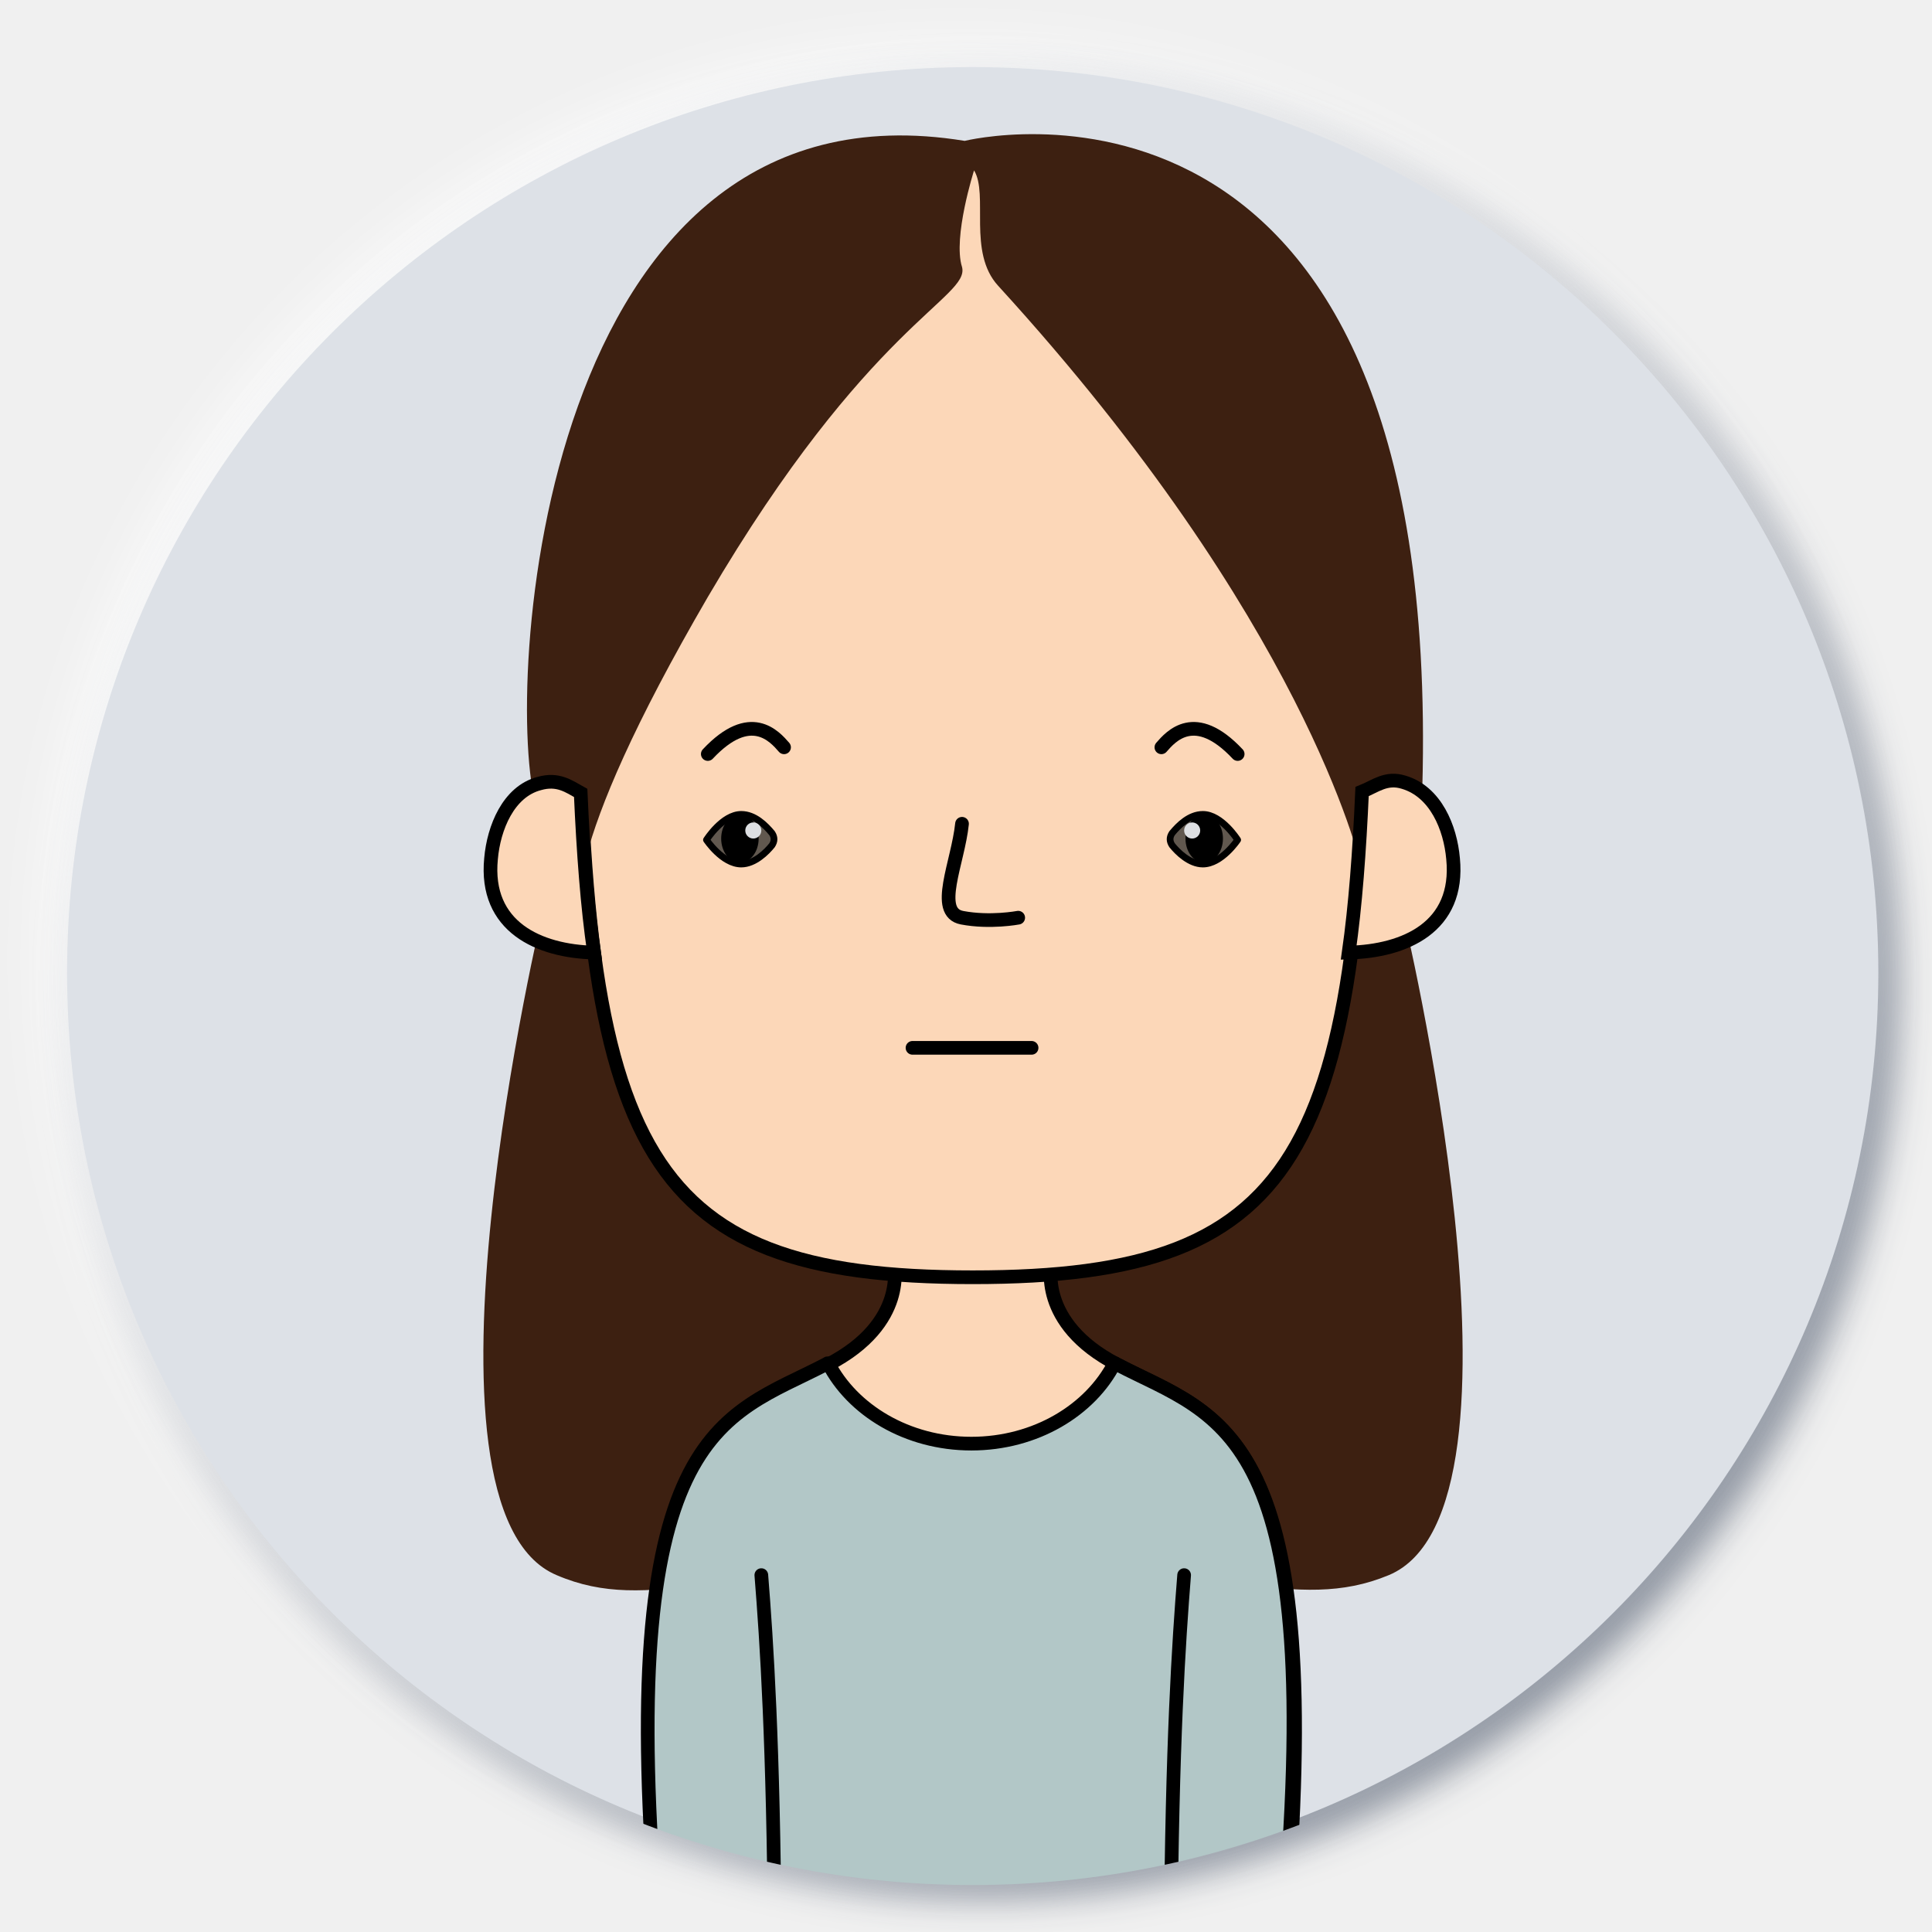
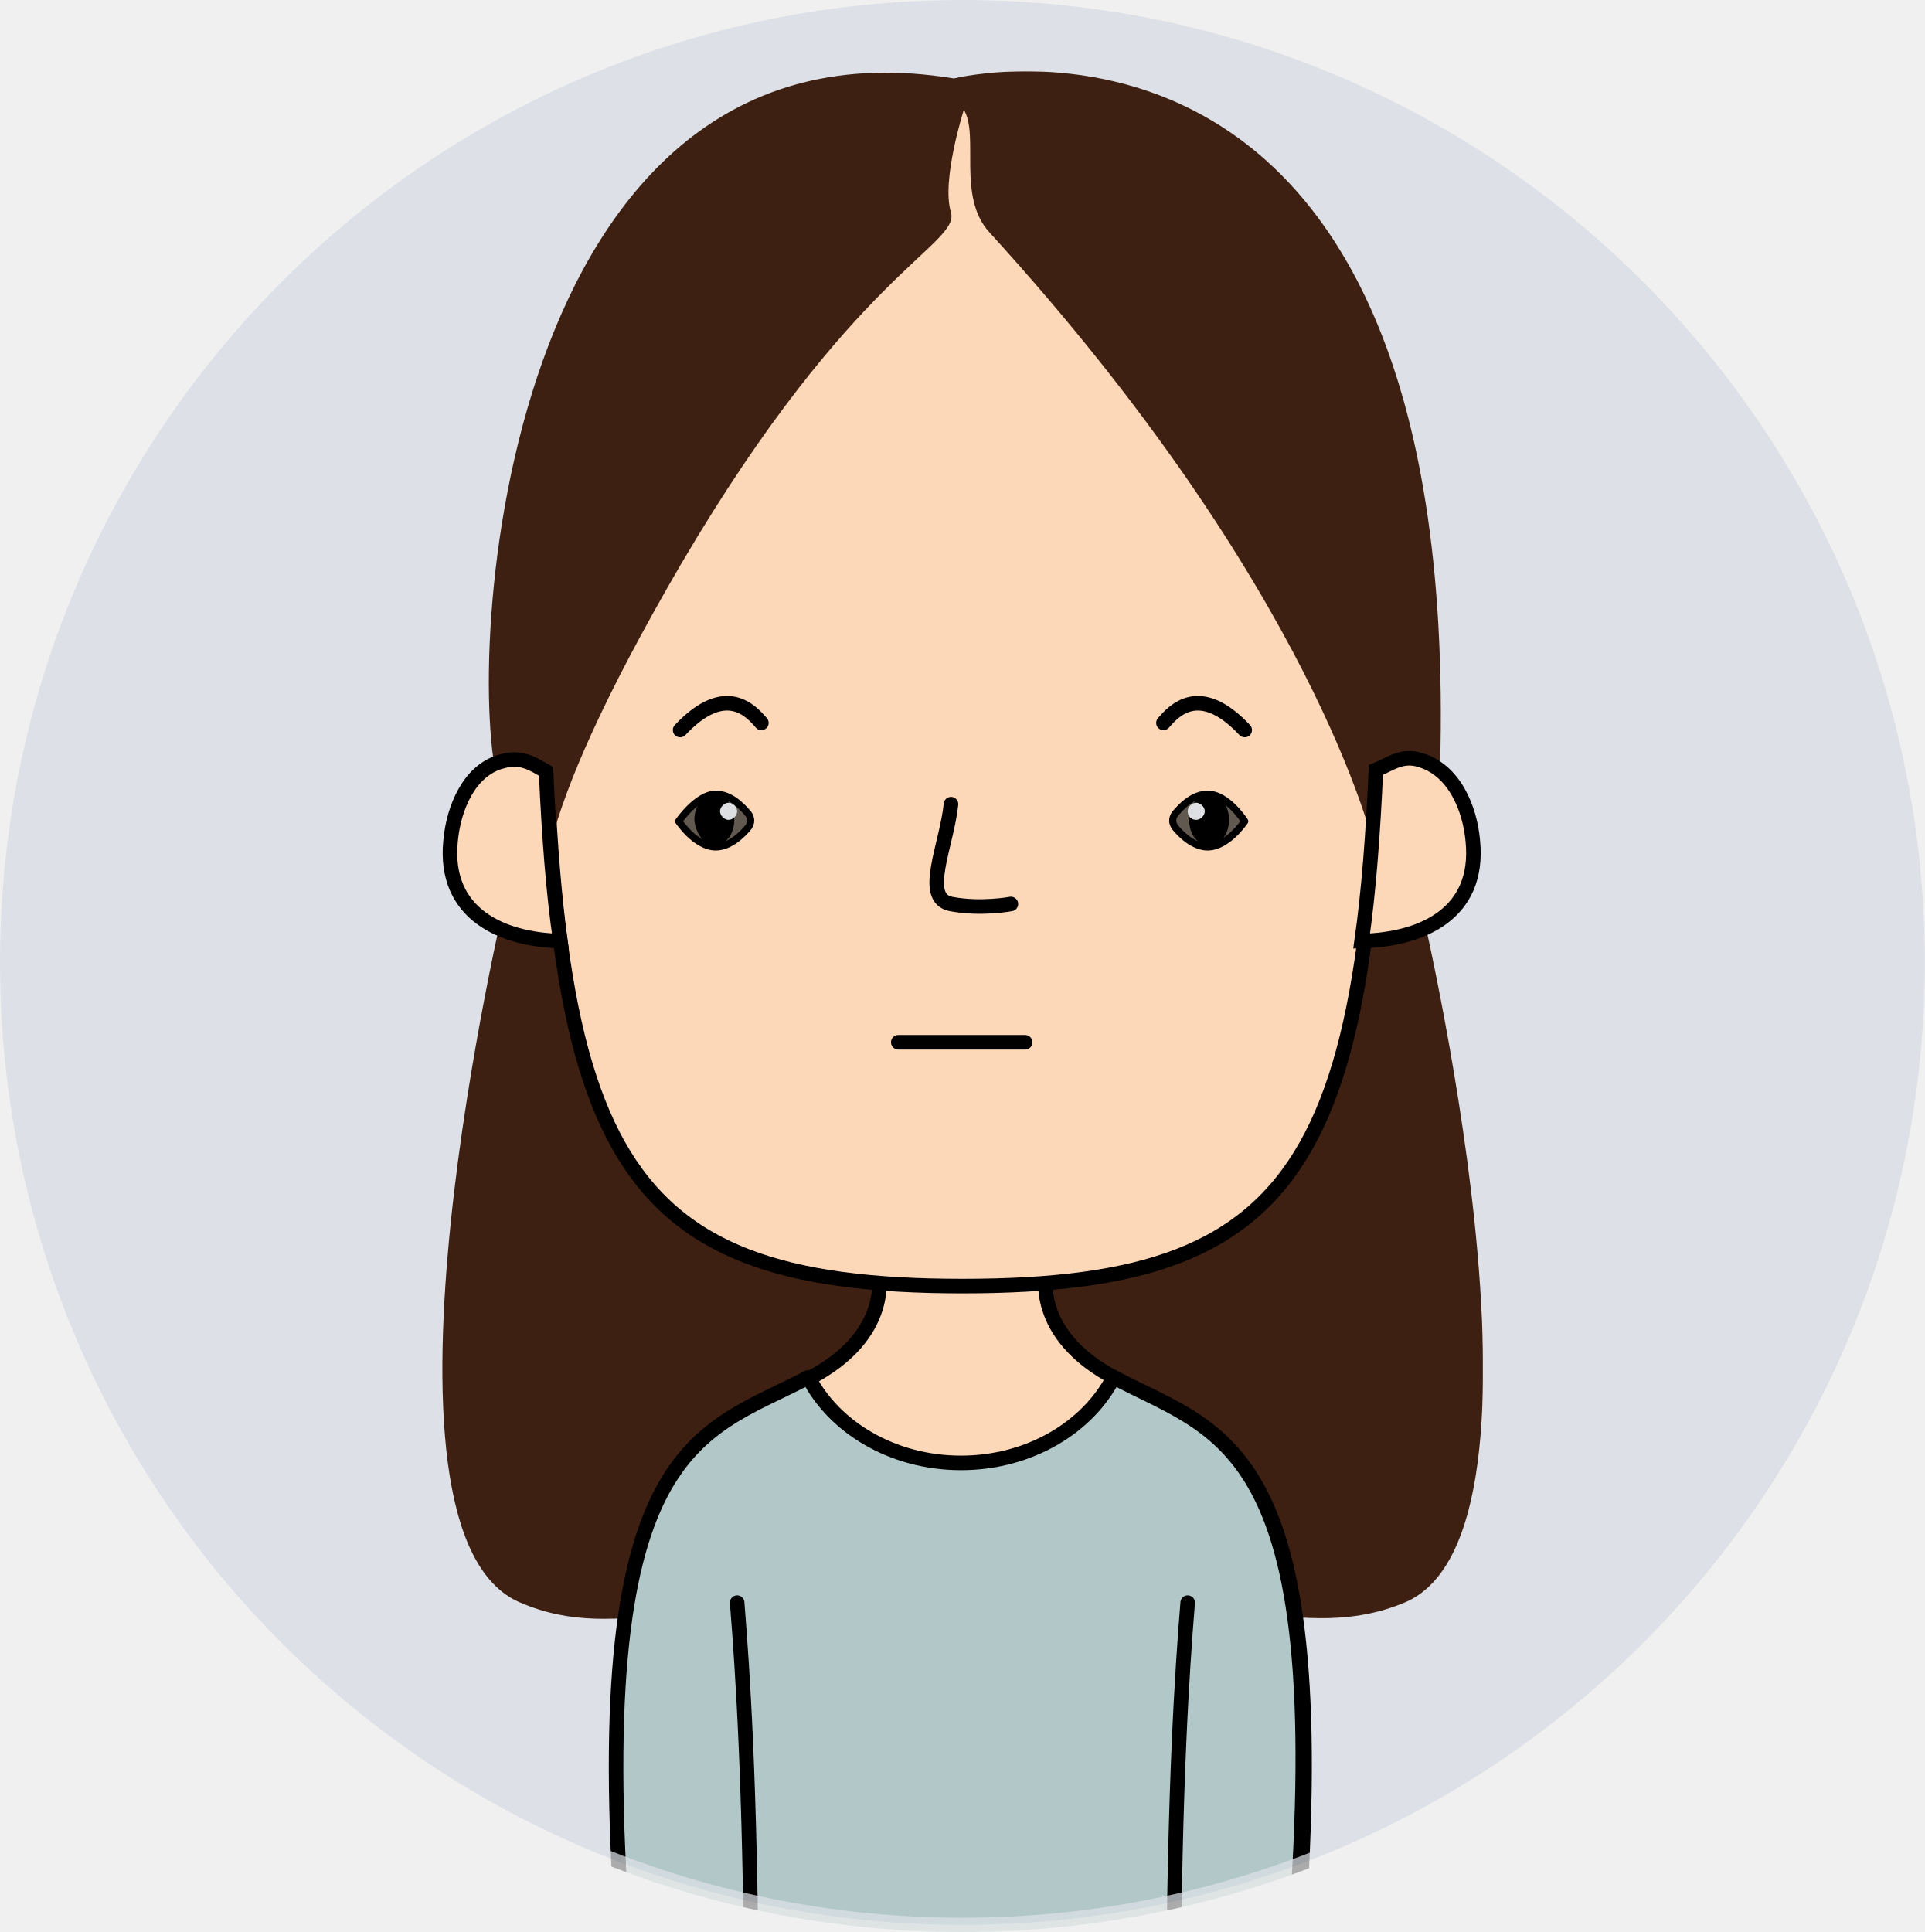
- <svg xmlns="http://www.w3.org/2000/svg" width="144" height="144" viewBox="0 0 144 144" fill="none">
-   <g filter="url(#filter0_dd)">
-     <path fill-rule="evenodd" clip-rule="evenodd" d="M72.5 140C109.779 140 140 109.779 140 72.5C140 35.221 109.779 5 72.5 5C35.221 5 5 35.221 5 72.5C5 109.779 35.221 140 72.5 140Z" fill="#DDE1E7" />
-   </g>
-   <mask id="mask0" mask-type="alpha" maskUnits="userSpaceOnUse" x="4" y="4" width="137" height="137">
-     <path fill-rule="evenodd" clip-rule="evenodd" d="M72.5 140C109.779 140 140 109.779 140 72.5C140 35.221 109.779 5 72.5 5C35.221 5 5 35.221 5 72.5C5 109.779 35.221 140 72.5 140Z" fill="white" stroke="#4A4A4A" />
-   </mask>
-   <g mask="url(#mask0)">
-     <path d="M104.512 67.8H40.488C40.488 67.8 29.817 112.5 41.485 117.4C48.466 120.4 54.25 116.5 72.5 116.5C90.75 116.5 96.534 120.3 103.515 117.4C115.283 112.5 104.512 67.8 104.512 67.8Z" fill="#3D2011" />
-     <path d="M83.273 101.7C77.289 98.6 78.386 94.2 78.386 94.2H66.618C66.618 94.2 67.715 98.6 61.732 101.7C54.053 105.7 45.875 106.3 49.266 144.5C70.607 144.5 74.397 144.5 95.739 144.5C99.129 106.3 90.952 105.7 83.273 101.7Z" fill="#FCD7B8" stroke="black" stroke-width="1.02" stroke-miterlimit="10" />
-     <path d="M72.502 11.7C70.508 11.6 43.083 11.1 43.083 44.8C43.083 85.7 47.371 95.2 72.502 95.2C97.633 95.2 101.922 85.7 101.922 44.8C101.922 11.1 74.596 11.6 72.502 11.7Z" fill="#FCD7B8" stroke="black" stroke-width="1.02" stroke-miterlimit="10" />
-     <path d="M86.563 55.7C87.261 54.9 89.056 52.8 92.248 56.2" stroke="black" stroke-width="1.02" stroke-miterlimit="10" stroke-linecap="round" stroke-linejoin="round" />
-     <path d="M58.439 55.7C57.741 54.9 55.946 52.8 52.755 56.2" stroke="black" stroke-width="1.02" stroke-miterlimit="10" stroke-linecap="round" stroke-linejoin="round" />
-     <path d="M68.013 78.1H76.888" stroke="black" stroke-width="1.02" stroke-miterlimit="10" stroke-linecap="round" stroke-linejoin="round" />
-     <path d="M89.655 60.7C88.658 60.7 87.86 61.5 87.361 62.1C87.162 62.4 87.162 62.7 87.361 63C87.76 63.5 88.658 64.4 89.655 64.4C91.051 64.4 92.248 62.6 92.248 62.6C92.248 62.6 91.051 60.7 89.655 60.7Z" fill="#61584F" stroke="black" stroke-width="0.5" stroke-miterlimit="10" stroke-linecap="round" stroke-linejoin="round" />
-     <path d="M89.755 64.3C90.526 64.3 91.151 63.494 91.151 62.5C91.151 61.506 90.526 60.7 89.755 60.7C88.984 60.7 88.359 61.506 88.359 62.5C88.359 63.494 88.984 64.3 89.755 64.3Z" fill="black" />
-     <path d="M88.858 62.5C89.188 62.5 89.456 62.231 89.456 61.9C89.456 61.569 89.188 61.3 88.858 61.3C88.527 61.3 88.259 61.569 88.259 61.9C88.259 62.231 88.527 62.5 88.858 62.5Z" fill="#DDDFE2" />
-     <path d="M55.248 60.7C56.245 60.7 57.043 61.5 57.542 62.1C57.741 62.4 57.741 62.7 57.542 63C57.143 63.5 56.245 64.4 55.248 64.4C53.852 64.4 52.655 62.6 52.655 62.6C52.655 62.6 53.852 60.7 55.248 60.7Z" fill="#61584F" stroke="black" stroke-width="0.5" stroke-miterlimit="10" stroke-linecap="round" stroke-linejoin="round" />
-     <path d="M55.149 64.3C55.92 64.3 56.545 63.494 56.545 62.5C56.545 61.506 55.92 60.7 55.149 60.7C54.377 60.7 53.752 61.506 53.752 62.5C53.752 63.494 54.377 64.3 55.149 64.3Z" fill="black" />
-     <path d="M56.146 62.5C56.476 62.5 56.744 62.231 56.744 61.9C56.744 61.569 56.476 61.3 56.146 61.3C55.816 61.3 55.548 61.569 55.548 61.9C55.548 62.231 55.816 62.5 56.146 62.5Z" fill="#DDDFE2" />
-     <path d="M71.903 10.5C40.09 5.3 37.497 51.8 39.99 60.2C41.287 63.9 40.489 67.8 40.489 67.8H43.481C43.481 67.8 43.281 65.4 43.68 63.9C44.678 60.1 47.171 54.1 52.755 44.5C64.723 24.1 72.302 22.2 71.704 19.9C71.005 17.7 72.601 12.7 72.601 12.7C73.698 14.5 72.102 18.8 74.396 21.3C97.234 46.3 101.322 64.1 101.422 64.5C101.522 65 101.721 67.7 101.721 67.7H104.713C104.713 67.7 106.109 62.4 106.01 58.8C107.605 1.6 71.903 10.5 71.903 10.5Z" fill="#3D2011" />
-     <path d="M83.271 101.7C83.171 101.7 83.171 101.6 83.072 101.6C81.276 105.1 77.188 107.6 72.401 107.6C67.614 107.6 63.525 105.1 61.73 101.6C61.63 101.6 61.63 101.7 61.531 101.7C53.852 105.7 45.674 106.3 49.065 144.5C70.406 144.5 74.196 144.5 95.537 144.5C99.127 106.3 90.95 105.7 83.271 101.7Z" fill="#B2C7C7" stroke="black" stroke-width="1.02" stroke-miterlimit="10" />
-     <path d="M88.258 117.4C87.859 122.4 87.36 129.9 87.26 144.5" stroke="black" stroke-width="1.02" stroke-miterlimit="10" stroke-linecap="round" stroke-linejoin="round" />
-     <path d="M56.745 117.4C57.144 122.4 57.642 129.9 57.742 144.5" stroke="black" stroke-width="1.02" stroke-miterlimit="10" stroke-linecap="round" stroke-linejoin="round" />
-     <path d="M71.703 61.4C71.404 64.3 69.609 68 71.703 68.4C73.797 68.8 75.891 68.4 75.891 68.4" stroke="black" stroke-width="1.02" stroke-miterlimit="10" stroke-linecap="round" stroke-linejoin="round" />
-     <path d="M108.303 64C108.103 61.7 107.006 59 104.613 58.3C103.317 57.9 102.519 58.6 101.521 59C101.322 63.5 101.023 67.5 100.524 71C104.713 70.9 108.802 69.1 108.303 64Z" fill="#FCD7B8" stroke="black" stroke-width="1.02" stroke-miterlimit="10" />
-     <path d="M43.281 59.1C42.383 58.6 41.585 58 40.189 58.4C37.895 59 36.798 61.7 36.599 64C36.1 69.1 40.189 70.9 44.278 71C43.779 67.6 43.48 63.6 43.281 59.1Z" fill="#FCD7B8" stroke="black" stroke-width="1.02" stroke-miterlimit="10" />
+ <svg xmlns="http://www.w3.org/2000/svg" version="1.1" id="Calque_1" x="0px" y="0px" viewBox="0 0 135 135.5" style="enable-background:new 0 0 135 135.5;" xml:space="preserve">
+   <style type="text/css">
+ 	.st0{fill-rule:evenodd;clip-rule:evenodd;fill:#DDE1E7;}
+ 	.st1{fill-rule:evenodd;clip-rule:evenodd;fill:#FFFFFF;filter:url(#Adobe_OpacityMaskFilter);stroke:#4A4A4A;}
+ 	.st2{mask:url(#mask0_1_);}
+ 	.st3{fill:#3D2011;}
+ 	.st4{fill:#FCD7B8;stroke:#000000;stroke-width:1.02;stroke-miterlimit:10;}
+ 	.st5{fill:none;stroke:#000000;stroke-width:1.02;stroke-linecap:round;stroke-linejoin:round;stroke-miterlimit:10;}
+ 	.st6{fill:#61584F;stroke:#000000;stroke-width:0.5;stroke-linecap:round;stroke-linejoin:round;stroke-miterlimit:10;}
+ 	.st7{fill:#DDDFE2;}
+ 	.st8{fill:#B2C7C7;stroke:#000000;stroke-width:1.02;stroke-miterlimit:10;}
+ </style>
+   <g>
+     <path class="st0" d="M67.5,135c37.3,0,67.5-30.2,67.5-67.5C135,30.2,104.8,0,67.5,0C30.2,0,0,30.2,0,67.5   C0,104.8,30.2,135,67.5,135z" />
  </g>
  <defs>
-     <filter id="filter0_dd" x="0" y="0" width="144" height="144" filterUnits="userSpaceOnUse" color-interpolation-filters="sRGB">
-       <feFlood flood-opacity="0" result="BackgroundImageFix" />
-       <feColorMatrix in="SourceAlpha" type="matrix" values="0 0 0 0 0 0 0 0 0 0 0 0 0 0 0 0 0 0 127 0" />
-       <feOffset dx="1" dy="1" />
-       <feGaussianBlur stdDeviation="1.5" />
-       <feColorMatrix type="matrix" values="0 0 0 0 0.369 0 0 0 0 0.408 0 0 0 0 0.475 0 0 0 0.945 0" />
-       <feBlend mode="normal" in2="BackgroundImageFix" result="effect1_dropShadow" />
-       <feColorMatrix in="SourceAlpha" type="matrix" values="0 0 0 0 0 0 0 0 0 0 0 0 0 0 0 0 0 0 127 0" />
-       <feOffset dx="-1" dy="-1" />
-       <feGaussianBlur stdDeviation="2" />
-       <feColorMatrix type="matrix" values="0 0 0 0 1 0 0 0 0 1 0 0 0 0 1 0 0 0 1 0" />
-       <feBlend mode="normal" in2="effect1_dropShadow" result="effect2_dropShadow" />
-       <feBlend mode="normal" in="SourceGraphic" in2="effect2_dropShadow" result="shape" />
+     <filter id="Adobe_OpacityMaskFilter" filterUnits="userSpaceOnUse" x="31" y="5" width="73" height="135">
+       <feColorMatrix type="matrix" values="1 0 0 0 0  0 1 0 0 0  0 0 1 0 0  0 0 0 1 0" />
    </filter>
  </defs>
+   <mask maskUnits="userSpaceOnUse" x="31" y="5" width="73" height="135" id="mask0_1_">
+     <path class="st1" d="M67.5,135c37.3,0,67.5-30.2,67.5-67.5C135,30.2,104.8,0,67.5,0C30.2,0,0,30.2,0,67.5   C0,104.8,30.2,135,67.5,135z" />
+   </mask>
+   <g class="st2">
+     <path class="st3" d="M99.5,62.8h-64c0,0-10.7,44.7,1,49.6c7,3,12.8-0.9,31-0.9s24,3.8,31,0.9C110.3,107.5,99.5,62.8,99.5,62.8z" />
+     <path class="st4" d="M78.3,96.7c-6-3.1-4.9-7.5-4.9-7.5H61.6c0,0,1.1,4.4-4.9,7.5c-7.7,4-15.9,4.6-12.5,42.8c21.3,0,25.1,0,46.5,0   C94.1,101.3,86,100.7,78.3,96.7z" />
+     <path class="st4" d="M67.5,6.7c-2-0.1-29.4-0.6-29.4,33.1c0,40.9,4.3,50.4,29.4,50.4c25.1,0,29.4-9.5,29.4-50.4   C96.9,6.1,69.6,6.6,67.5,6.7z" />
+     <path class="st5" d="M81.6,50.7c0.7-0.8,2.5-2.9,5.7,0.5" />
+     <path class="st5" d="M53.4,50.7c-0.7-0.8-2.5-2.9-5.7,0.5" />
+     <path class="st5" d="M63,73.1h8.9" />
+     <path class="st6" d="M84.7,55.7c-1,0-1.8,0.8-2.3,1.4c-0.2,0.3-0.2,0.6,0,0.9c0.4,0.5,1.3,1.4,2.3,1.4c1.4,0,2.6-1.8,2.6-1.8   S86.1,55.7,84.7,55.7z" />
+     <path d="M84.8,59.3c0.8,0,1.4-0.8,1.4-1.8c0-1-0.6-1.8-1.4-1.8c-0.8,0-1.4,0.8-1.4,1.8C83.4,58.5,84,59.3,84.8,59.3z" />
+     <path class="st7" d="M83.9,57.5c0.3,0,0.6-0.3,0.6-0.6c0-0.3-0.3-0.6-0.6-0.6c-0.3,0-0.6,0.3-0.6,0.6   C83.3,57.2,83.5,57.5,83.9,57.5z" />
+     <path class="st6" d="M50.2,55.7c1,0,1.8,0.8,2.3,1.4c0.2,0.3,0.2,0.6,0,0.9c-0.4,0.5-1.3,1.4-2.3,1.4c-1.4,0-2.6-1.8-2.6-1.8   S48.9,55.7,50.2,55.7z" />
+     <path d="M50.1,59.3c0.8,0,1.4-0.8,1.4-1.8c0-1-0.6-1.8-1.4-1.8c-0.8,0-1.4,0.8-1.4,1.8C48.8,58.5,49.4,59.3,50.1,59.3z" />
+     <path class="st7" d="M51.1,57.5c0.3,0,0.6-0.3,0.6-0.6c0-0.3-0.3-0.6-0.6-0.6c-0.3,0-0.6,0.3-0.6,0.6   C50.5,57.2,50.8,57.5,51.1,57.5z" />
+     <path class="st3" d="M66.9,5.5C35.1,0.3,32.5,46.8,35,55.2c1.3,3.7,0.5,7.6,0.5,7.6h3c0,0-0.2-2.4,0.2-3.9c1-3.8,3.5-9.8,9.1-19.4   c12-20.4,19.5-22.3,18.9-24.6c-0.7-2.2,0.9-7.2,0.9-7.2c1.1,1.8-0.5,6.1,1.8,8.6c22.8,25,26.9,42.8,27,43.2   c0.1,0.5,0.3,3.2,0.3,3.2h3c0,0,1.4-5.3,1.3-8.9C102.6-3.4,66.9,5.5,66.9,5.5z" />
+     <path class="st8" d="M78.3,96.7c-0.1,0-0.1-0.1-0.2-0.1c-1.8,3.5-5.9,6-10.7,6c-4.8,0-8.9-2.5-10.7-6c-0.1,0-0.1,0.1-0.2,0.1   c-7.7,4-15.9,4.6-12.5,42.8c21.3,0,25.1,0,46.5,0C94.1,101.3,85.9,100.7,78.3,96.7z" />
+     <path class="st5" d="M83.3,112.4c-0.4,5-0.9,12.5-1,27.1" />
+     <path class="st5" d="M51.7,112.4c0.4,5,0.9,12.5,1,27.1" />
+     <path class="st5" d="M66.7,56.4c-0.3,2.9-2.1,6.6,0,7c2.1,0.4,4.2,0,4.2,0" />
+     <path class="st4" d="M103.3,59c-0.2-2.3-1.3-5-3.7-5.7c-1.3-0.4-2.1,0.3-3.1,0.7c-0.2,4.5-0.5,8.5-1,12   C99.7,65.9,103.8,64.1,103.3,59z" />
+     <path class="st4" d="M38.3,54.1c-0.9-0.5-1.7-1.1-3.1-0.7c-2.3,0.6-3.4,3.3-3.6,5.6c-0.5,5.1,3.6,6.9,7.7,7   C38.8,62.6,38.5,58.6,38.3,54.1z" />
+   </g>
</svg>
